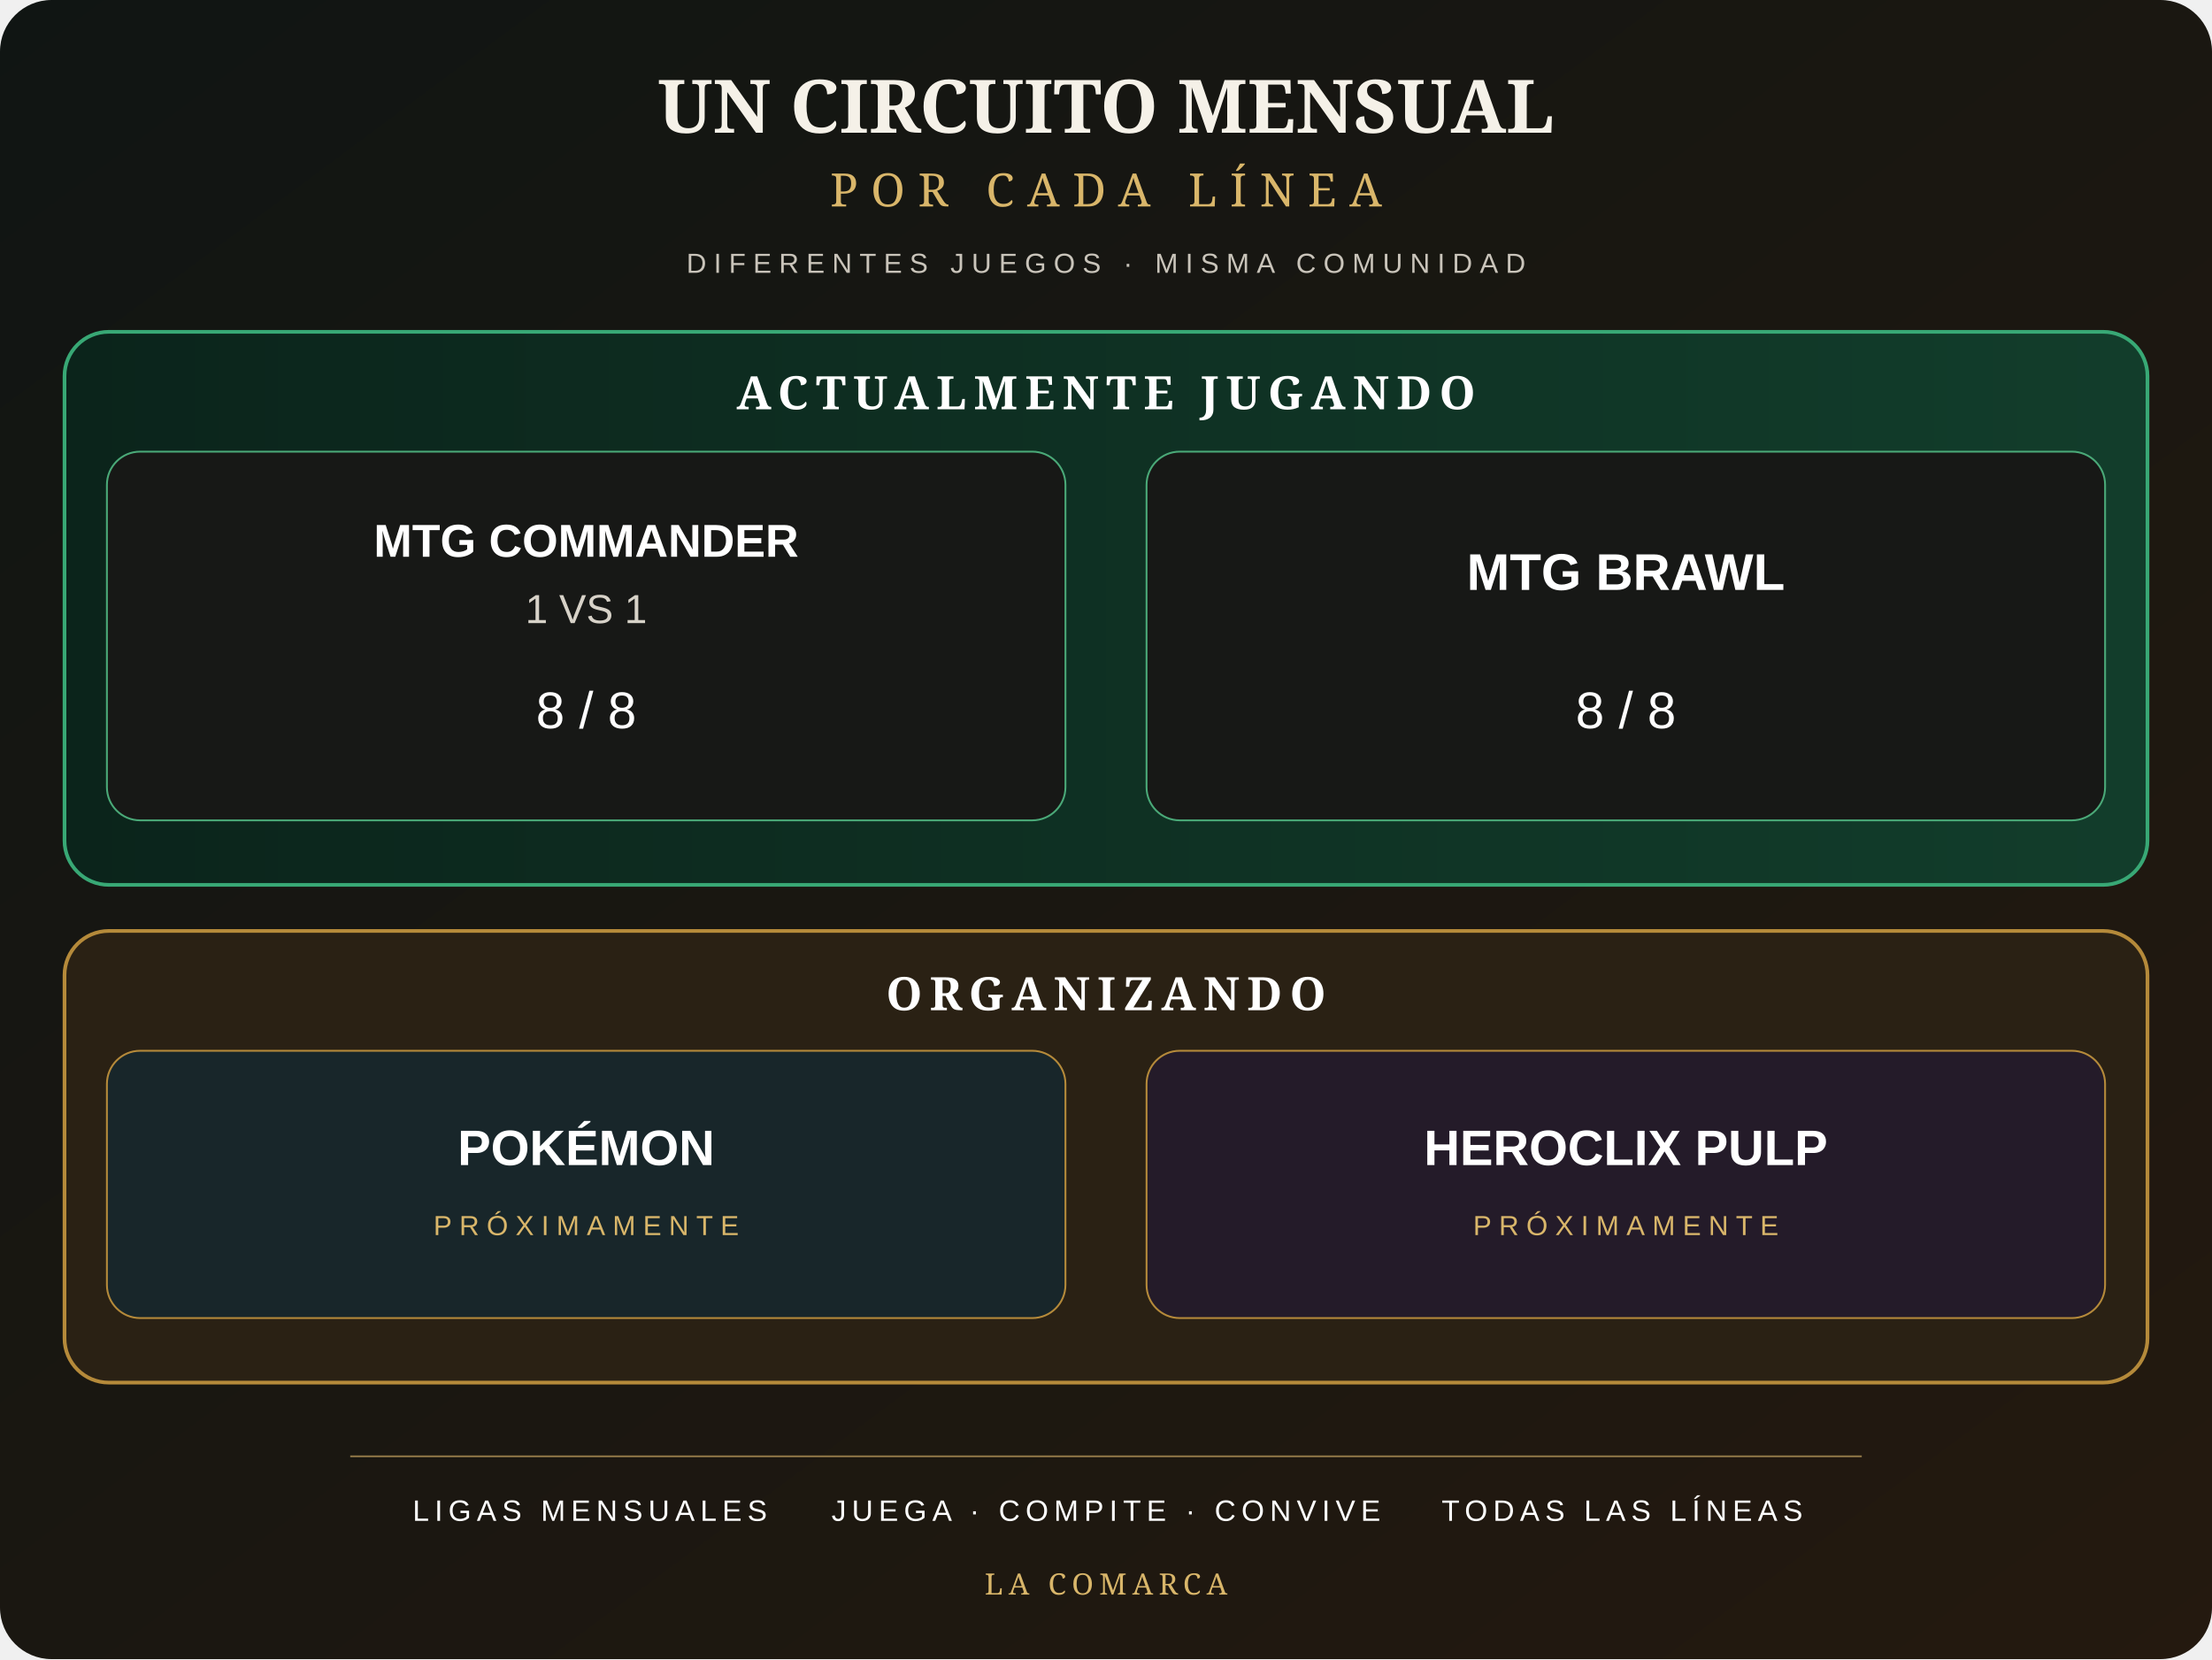
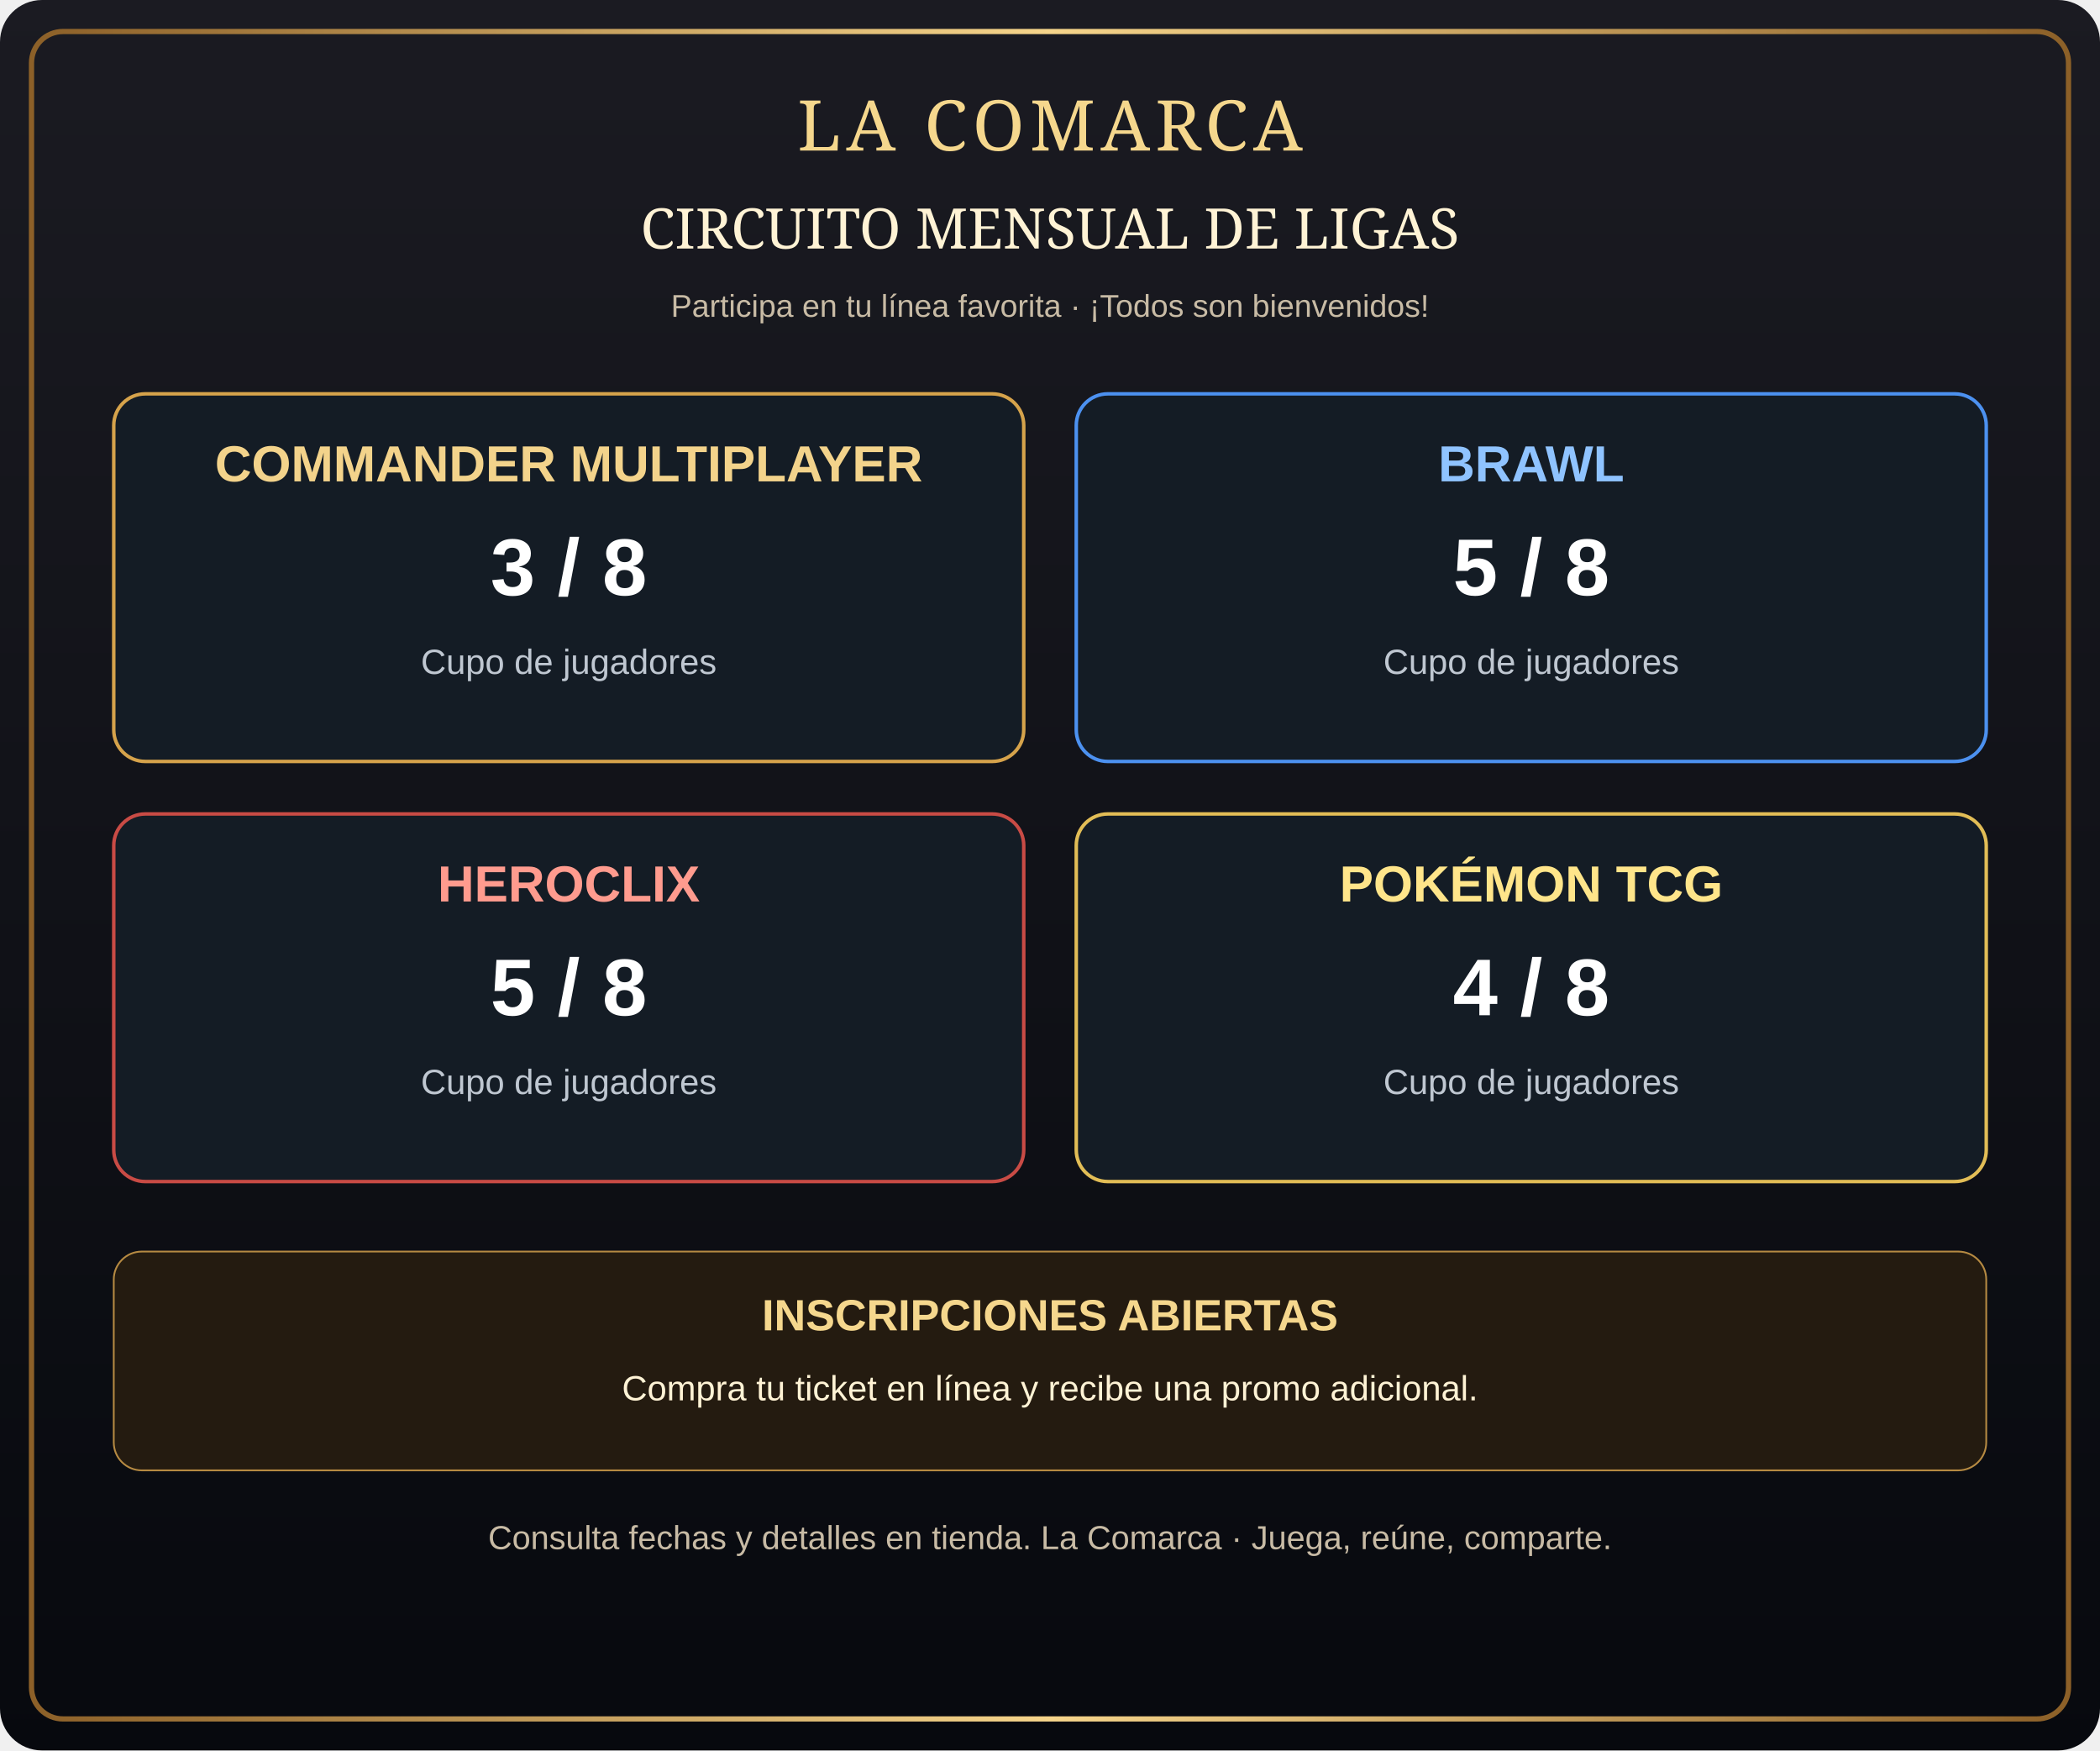
- <svg xmlns="http://www.w3.org/2000/svg" viewBox="0 0 1200 900">
+ <svg xmlns="http://www.w3.org/2000/svg" width="1200" height="1000" viewBox="0 0 1200 1000">
  <defs>
-     <linearGradient id="bg" x1="0" y1="0" x2="1" y2="1">
-       <stop stop-color="#101513" />
-       <stop offset="1" stop-color="#24190f" />
+     <linearGradient id="bg" x2="0" y2="1">
+       <stop stop-color="#1b1b22" />
+       <stop offset="1" stop-color="#07090e" />
    </linearGradient>
-     <linearGradient id="green" x1="0" y1="0" x2="1" y2="0">
-       <stop stop-color="#0b241b" />
-       <stop offset="1" stop-color="#123d2b" />
-     </linearGradient>
-     <linearGradient id="gold" x1="0" y1="0" x2="1" y2="0">
-       <stop stop-color="#4a3515" />
-       <stop offset="1" stop-color="#6b4b19" />
+     <linearGradient id="gold">
+       <stop stop-color="#8c6028" />
+       <stop offset=".5" stop-color="#f6d58b" />
+       <stop offset="1" stop-color="#8c6028" />
    </linearGradient>
  </defs>
-   <rect width="1200" height="900" rx="28" fill="url(#bg)" />
-   <text x="600" y="72" text-anchor="middle" fill="#f5f1e8" font-family="Georgia,serif" font-size="40" font-weight="700">UN CIRCUITO MENSUAL</text>
-   <text x="600" y="112" text-anchor="middle" fill="#d9b66a" font-family="Georgia,serif" font-size="25" letter-spacing="7">POR CADA LÍNEA</text>
-   <text x="600" y="148" text-anchor="middle" fill="#c9c4ba" font-family="Arial,sans-serif" font-size="15" letter-spacing="4">DIFERENTES JUEGOS · MISMA COMUNIDAD</text>
-   <rect x="35" y="180" width="1130" height="300" rx="24" fill="url(#green)" stroke="#38a875" stroke-width="2" />
-   <text x="600" y="222" text-anchor="middle" fill="#fff" font-family="Georgia,serif" font-size="25" font-weight="700" letter-spacing="4">ACTUALMENTE JUGANDO</text>
-   <rect x="58" y="245" width="520" height="200" rx="18" fill="#171816" stroke="#4aa978" />
-   <rect x="622" y="245" width="520" height="200" rx="18" fill="#171816" stroke="#4aa978" />
-   <text x="318" y="302" text-anchor="middle" fill="#fff" font-family="Arial,sans-serif" font-size="25" font-weight="700">MTG COMMANDER</text>
-   <text x="318" y="338" text-anchor="middle" fill="#d7d2c8" font-family="Arial,sans-serif" font-size="22">1 VS 1</text>
-   <text x="318" y="395" text-anchor="middle" fill="#fff" font-family="Arial,sans-serif" font-size="28">8 / 8</text>
-   <text x="882" y="320" text-anchor="middle" fill="#fff" font-family="Arial,sans-serif" font-size="28" font-weight="700">MTG BRAWL</text>
-   <text x="882" y="395" text-anchor="middle" fill="#fff" font-family="Arial,sans-serif" font-size="28">8 / 8</text>
-   <rect x="35" y="505" width="1130" height="245" rx="24" fill="#2a2114" stroke="#b58a3a" stroke-width="2" />
-   <text x="600" y="548" text-anchor="middle" fill="#fff" font-family="Georgia,serif" font-size="25" font-weight="700" letter-spacing="4">ORGANIZANDO</text>
-   <rect x="58" y="570" width="520" height="145" rx="18" fill="#18262a" stroke="#b58a3a" />
-   <rect x="622" y="570" width="520" height="145" rx="18" fill="#241b29" stroke="#b58a3a" />
-   <text x="318" y="632" text-anchor="middle" fill="#fff" font-family="Arial,sans-serif" font-size="27" font-weight="700">POKÉMON</text>
-   <text x="318" y="670" text-anchor="middle" fill="#d9b66a" font-family="Arial,sans-serif" font-size="15" letter-spacing="4">PRÓXIMAMENTE</text>
-   <text x="882" y="632" text-anchor="middle" fill="#fff" font-family="Arial,sans-serif" font-size="27" font-weight="700">HEROCLIX PULP</text>
-   <text x="882" y="670" text-anchor="middle" fill="#d9b66a" font-family="Arial,sans-serif" font-size="15" letter-spacing="4">PRÓXIMAMENTE</text>
-   <line x1="190" y1="790" x2="1010" y2="790" stroke="#8d7445" />
-   <text x="320" y="825" text-anchor="middle" fill="#fff" font-family="Arial,sans-serif" font-size="16" letter-spacing="3">LIGAS MENSUALES</text>
-   <text x="600" y="825" text-anchor="middle" fill="#fff" font-family="Arial,sans-serif" font-size="16" letter-spacing="3">JUEGA · COMPITE · CONVIVE</text>
-   <text x="880" y="825" text-anchor="middle" fill="#fff" font-family="Arial,sans-serif" font-size="16" letter-spacing="3">TODAS LAS LÍNEAS</text>
-   <text x="600" y="865" text-anchor="middle" fill="#d9b66a" font-family="Georgia,serif" font-size="16" letter-spacing="3">LA COMARCA</text>
+   <rect width="1200" height="1000" rx="24" fill="url(#bg)" />
+   <rect x="18" y="18" width="1164" height="964" rx="18" fill="none" stroke="url(#gold)" stroke-width="3" />
+   <text x="600" y="86" text-anchor="middle" fill="#f5d78d" font-family="Georgia,serif" font-size="40" letter-spacing="3">LA COMARCA</text>
+   <text x="600" y="142" text-anchor="middle" fill="#fff3d5" font-family="Georgia,serif" font-size="32">CIRCUITO MENSUAL DE LIGAS</text>
+   <text x="600" y="181" text-anchor="middle" fill="#c8bba5" font-family="Arial,sans-serif" font-size="18">Participa en tu línea favorita · ¡Todos son bienvenidos!</text>
+   <g font-family="Arial,sans-serif" text-anchor="middle">
+     <rect x="65" y="225" width="520" height="210" rx="18" fill="#141c25" stroke="#d6a34b" stroke-width="2" />
+     <text x="325" y="275" fill="#f3d38b" font-size="29" font-weight="bold">COMMANDER MULTIPLAYER</text>
+     <text x="325" y="340" fill="#fff" font-size="46" font-weight="bold">3 / 8</text>
+     <text x="325" y="385" fill="#bfc7d1" font-size="20">Cupo de jugadores</text>
+     <rect x="615" y="225" width="520" height="210" rx="18" fill="#141c25" stroke="#4c91f0" stroke-width="2" />
+     <text x="875" y="275" fill="#8fc3ff" font-size="29" font-weight="bold">BRAWL</text>
+     <text x="875" y="340" fill="#fff" font-size="46" font-weight="bold">5 / 8</text>
+     <text x="875" y="385" fill="#bfc7d1" font-size="20">Cupo de jugadores</text>
+     <rect x="65" y="465" width="520" height="210" rx="18" fill="#141c25" stroke="#c94b45" stroke-width="2" />
+     <text x="325" y="515" fill="#ff9b8e" font-size="29" font-weight="bold">HEROCLIX</text>
+     <text x="325" y="580" fill="#fff" font-size="46" font-weight="bold">5 / 8</text>
+     <text x="325" y="625" fill="#bfc7d1" font-size="20">Cupo de jugadores</text>
+     <rect x="615" y="465" width="520" height="210" rx="18" fill="#141c25" stroke="#e2bd56" stroke-width="2" />
+     <text x="875" y="515" fill="#ffe58a" font-size="29" font-weight="bold">POKÉMON TCG</text>
+     <text x="875" y="580" fill="#fff" font-size="46" font-weight="bold">4 / 8</text>
+     <text x="875" y="625" fill="#bfc7d1" font-size="20">Cupo de jugadores</text>
+     <rect x="65" y="715" width="1070" height="125" rx="16" fill="#241b10" stroke="#b68a42" />
+     <text x="600" y="760" fill="#f5d78d" font-size="25" font-weight="bold">INSCRIPCIONES ABIERTAS</text>
+     <text x="600" y="800" fill="#fff3d5" font-size="20">Compra tu ticket en línea y recibe una promo adicional.</text>
+     <text x="600" y="885" fill="#c8bba5" font-size="19">Consulta fechas y detalles en tienda. La Comarca · Juega, reúne, comparte.</text>
+   </g>
</svg>
